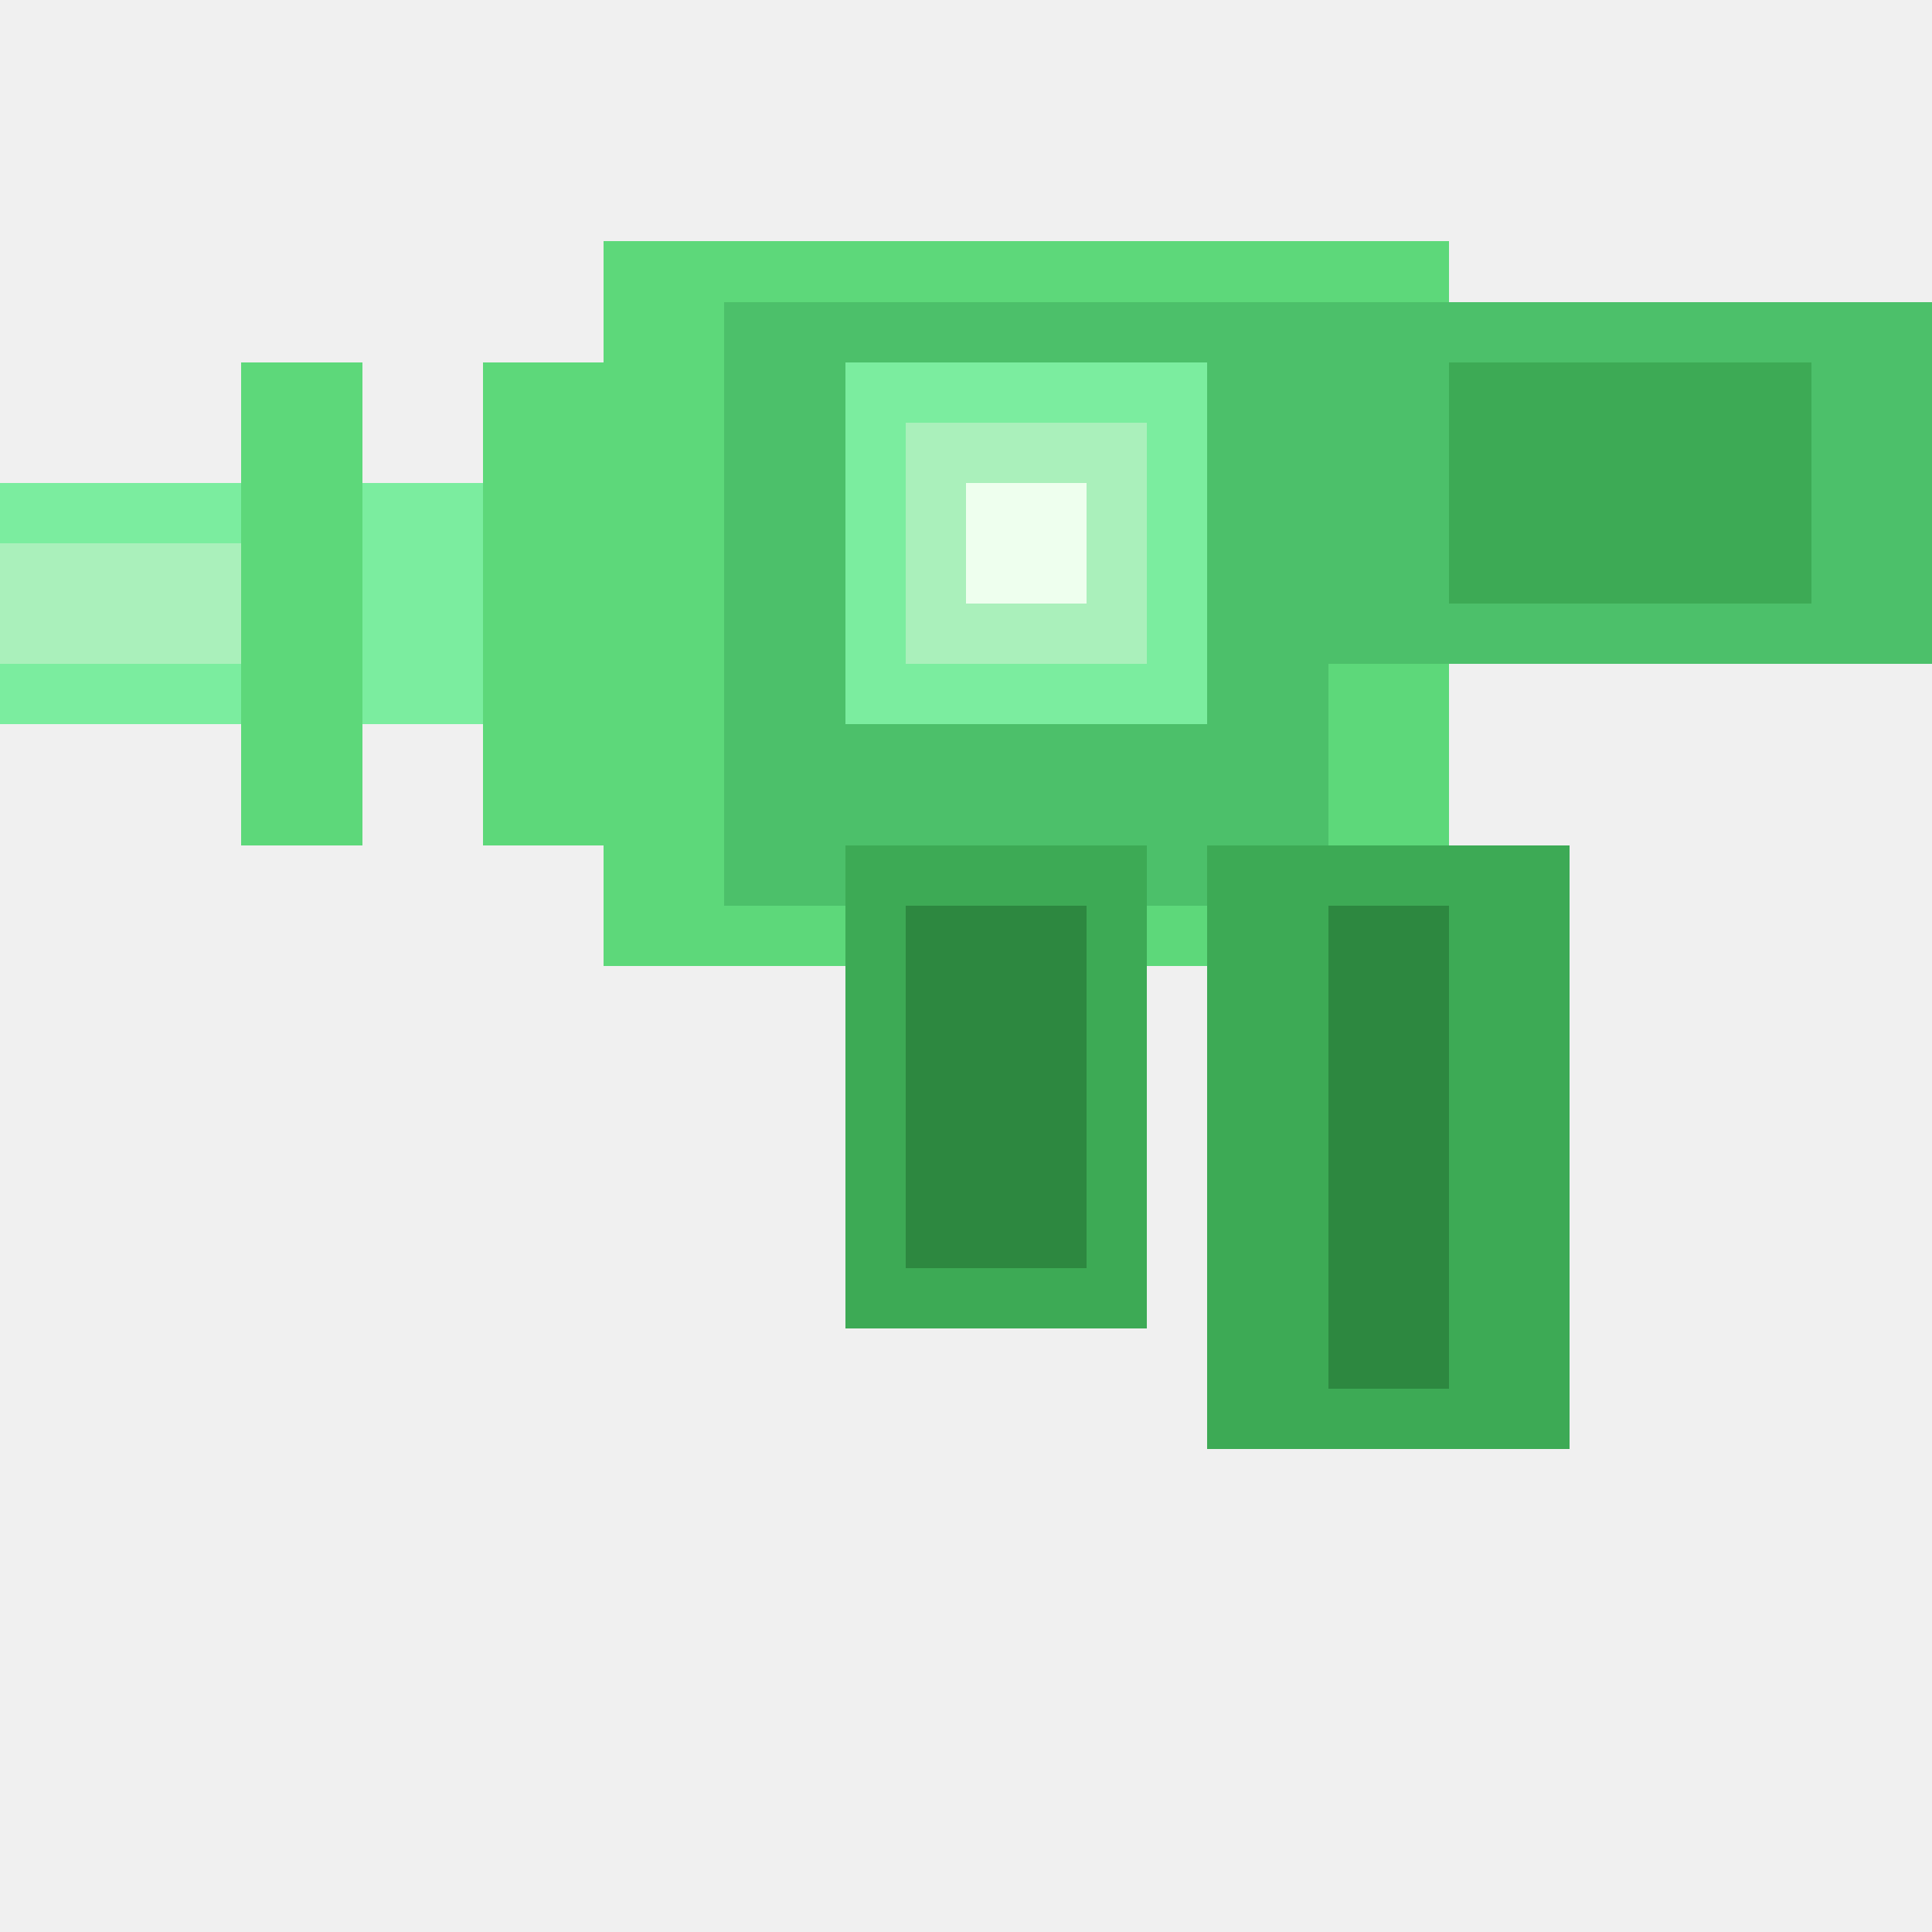
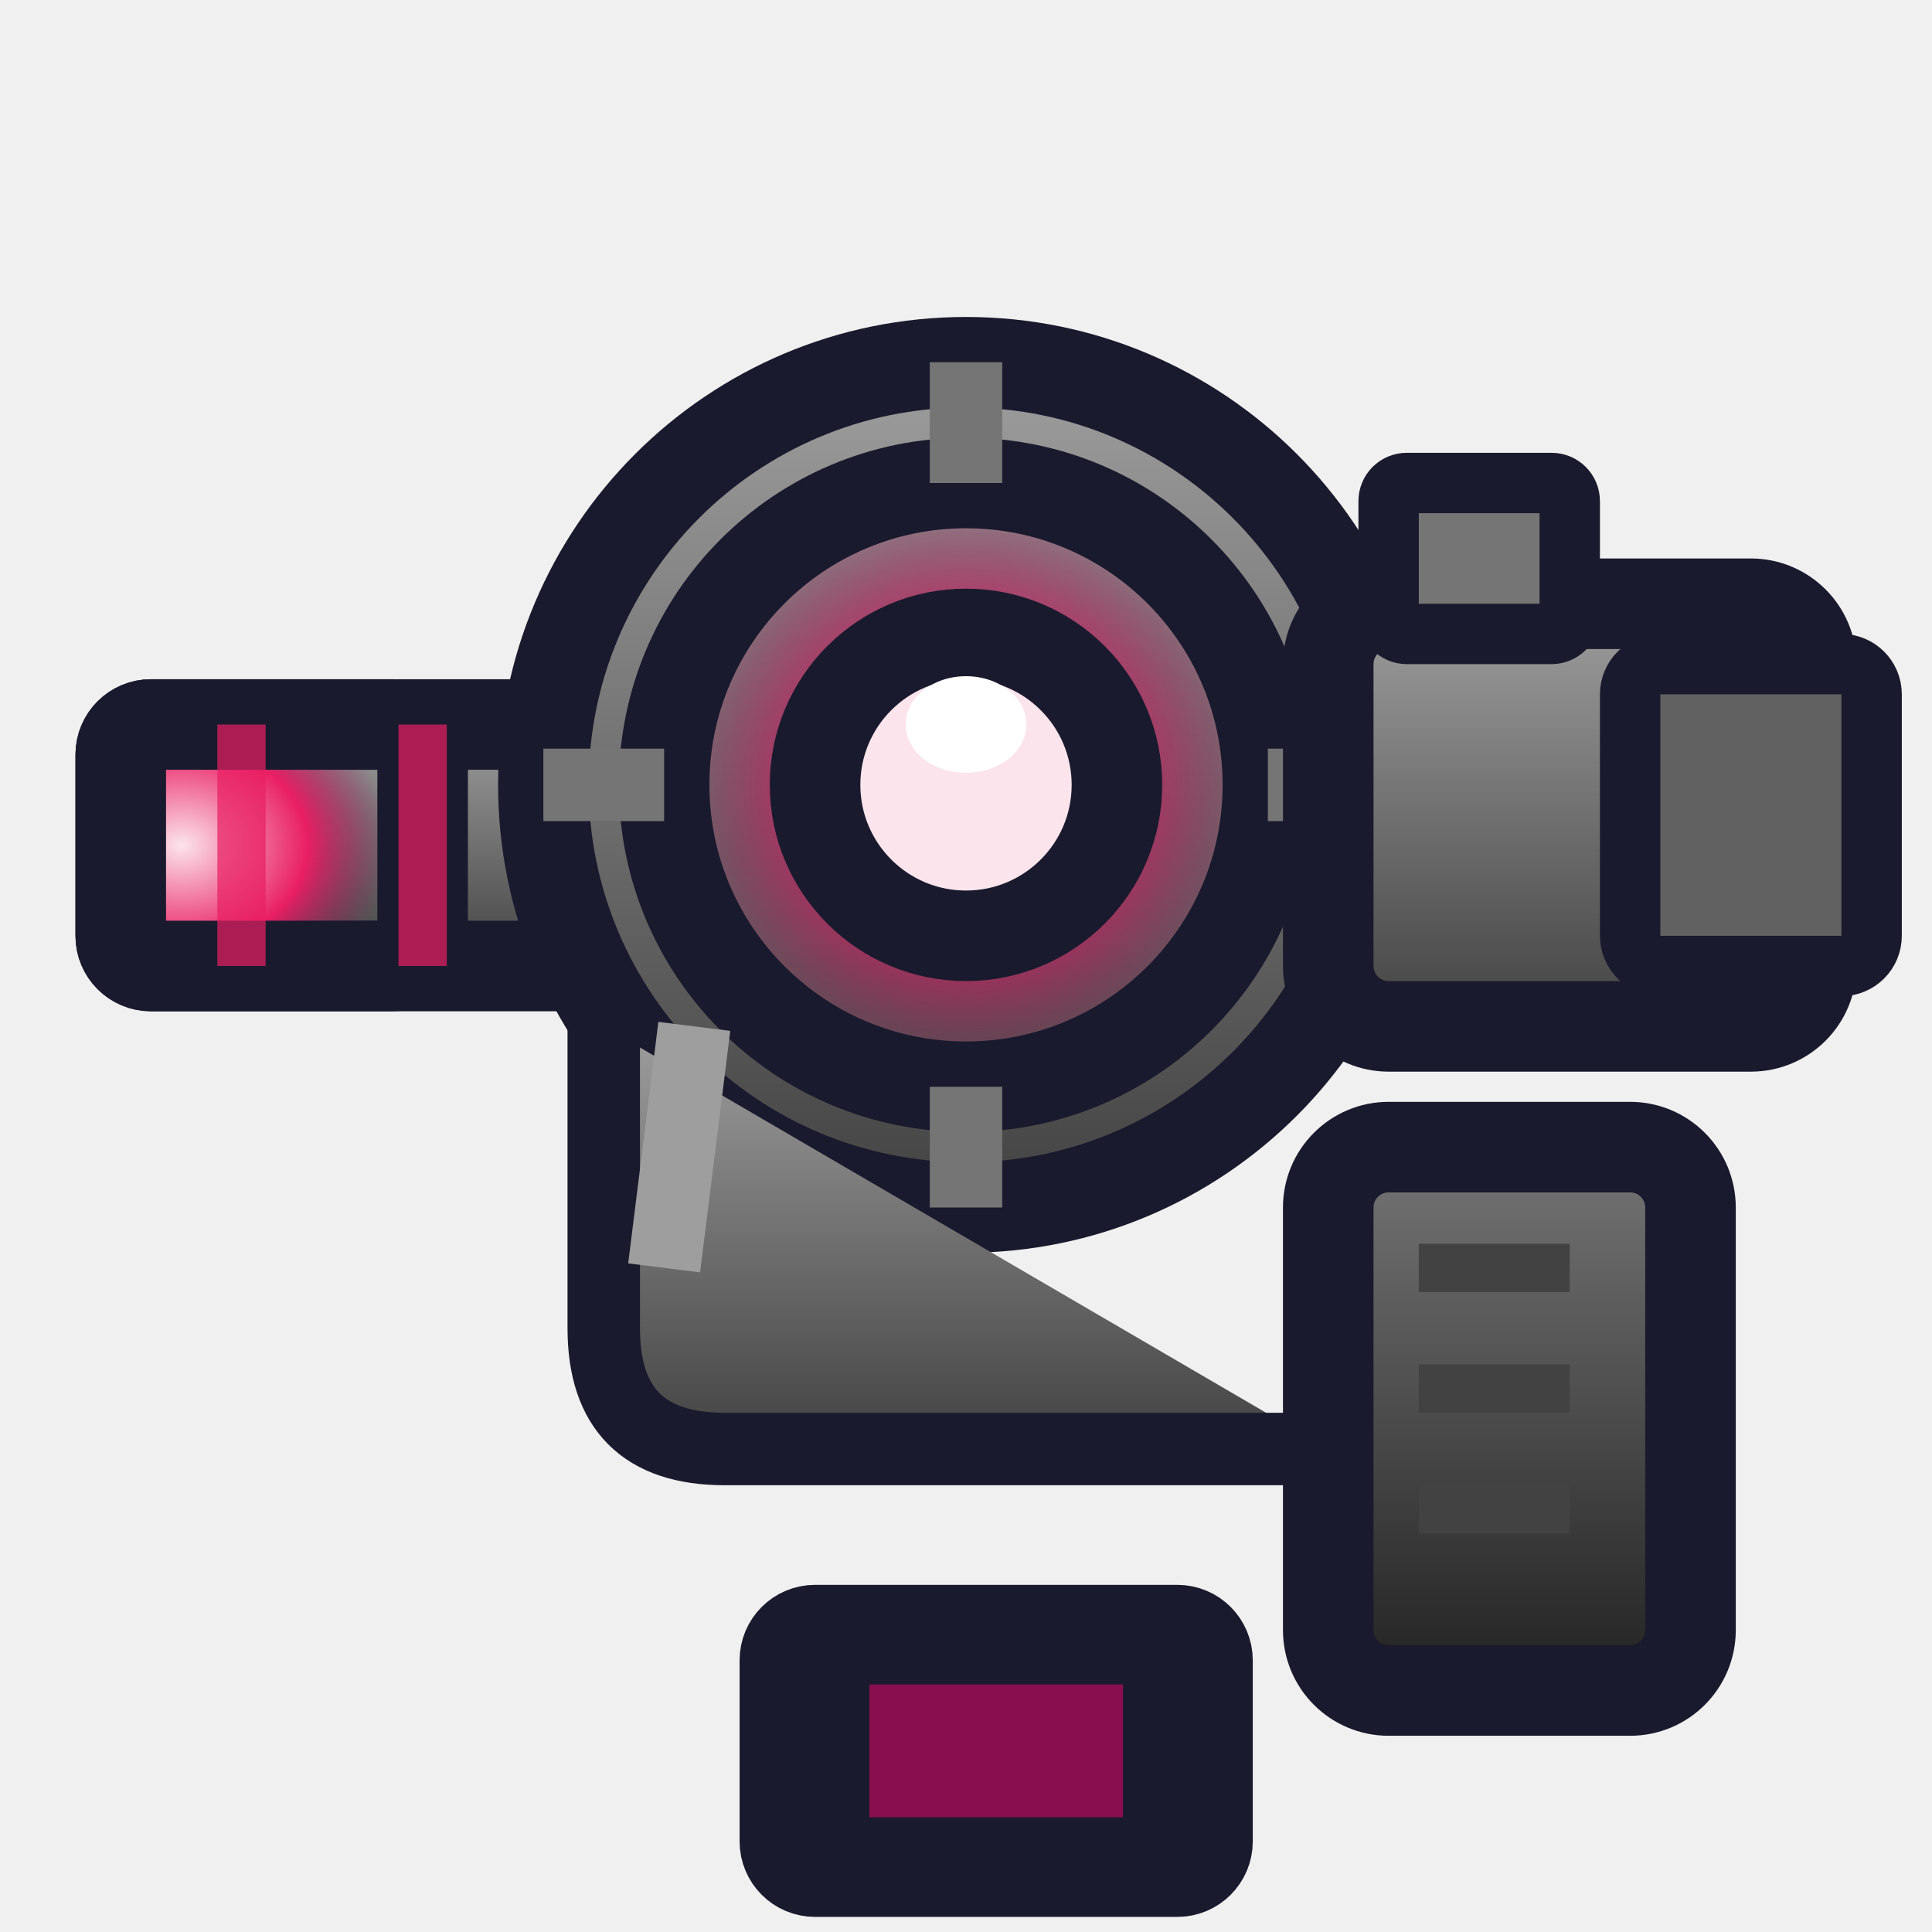
- <svg xmlns="http://www.w3.org/2000/svg" viewBox="0 0 32 32" width="32" height="32" shape-rendering="crispEdges">
-   <rect x="0" y="8" width="12" height="4" fill="#7bed9f" />
-   <rect x="0" y="9" width="4" height="2" fill="#aaf0bb" />
-   <rect x="4" y="6" width="2" height="8" fill="#5dd87a" />
-   <rect x="8" y="6" width="2" height="8" fill="#5dd87a" />
-   <rect x="10" y="4" width="14" height="12" fill="#5dd87a" />
-   <rect x="12" y="5" width="10" height="10" fill="#4cc06a" />
-   <rect x="14" y="6" width="6" height="6" fill="#7bed9f" />
-   <rect x="15" y="7" width="4" height="4" fill="#aaf0bb" />
-   <rect x="16" y="8" width="2" height="2" fill="#eeffee" />
-   <rect x="22" y="5" width="10" height="6" fill="#4cc06a" />
-   <rect x="24" y="6" width="6" height="4" fill="#3daa55" />
-   <rect x="20" y="14" width="6" height="10" fill="#3daa55" />
-   <rect x="22" y="15" width="2" height="8" fill="#2d8840" />
-   <rect x="14" y="14" width="5" height="8" fill="#3daa55" />
-   <rect x="15" y="15" width="3" height="6" fill="#2d8840" />
+ <svg xmlns="http://www.w3.org/2000/svg" viewBox="0 0 32 32" width="32" height="32" shape-rendering="geometricPrecision">
+   <defs>
+     <linearGradient id="plasma_body" x1="0" y1="0" x2="0" y2="1">
+       <stop offset="0%" stop-color="#9e9e9e" />
+       <stop offset="100%" stop-color="#424242" />
+     </linearGradient>
+     <linearGradient id="plasma_grip" x1="0" y1="0" x2="0" y2="1">
+       <stop offset="0%" stop-color="#757575" />
+       <stop offset="100%" stop-color="#212121" />
+     </linearGradient>
+     <radialGradient id="plasma_energy" cx="50%" cy="50%" r="50%">
+       <stop offset="0%" stop-color="#fce4ec" />
+       <stop offset="40%" stop-color="#e91e63" />
+       <stop offset="100%" stop-color="#880e4f" stop-opacity="0" />
+     </radialGradient>
+     <radialGradient id="plasma_muzzle" cx="20%" cy="50%" r="70%">
+       <stop offset="0%" stop-color="#fce4ec" />
+       <stop offset="60%" stop-color="#e91e63" />
+       <stop offset="100%" stop-color="#880e4f" stop-opacity="0" />
+     </radialGradient>
+   </defs>
+   <g stroke="#1a1a2e" stroke-width="1.5" stroke-linejoin="round" fill="none">
+     <rect x="2" y="12" width="8" height="4" rx="0.5" fill="url(#plasma_body)" />
+     <rect x="2" y="12" width="5" height="4" rx="0.5" fill="url(#plasma_muzzle)" />
+     <line x1="4" y1="12" x2="4" y2="16" stroke="#e91e63" stroke-width="0.8" stroke-opacity="0.7" />
+     <line x1="7" y1="12" x2="7" y2="16" stroke="#e91e63" stroke-width="0.8" stroke-opacity="0.7" />
+     <ellipse cx="16" cy="13" rx="7" ry="7" fill="url(#plasma_body)" />
+     <ellipse cx="16" cy="13" rx="5" ry="5" fill="url(#plasma_energy)" />
+     <ellipse cx="16" cy="13" rx="2.5" ry="2.5" fill="#fce4ec" />
+     <ellipse cx="16" cy="12" rx="1" ry="0.8" fill="#ffffff" stroke="none" />
+     <line x1="9" y1="13" x2="11" y2="13" stroke="#757575" stroke-width="1.2" />
+     <line x1="21" y1="13" x2="23" y2="13" stroke="#757575" stroke-width="1.2" />
+     <line x1="16" y1="6" x2="16" y2="8" stroke="#757575" stroke-width="1.2" />
+     <line x1="16" y1="18" x2="16" y2="20" stroke="#757575" stroke-width="1.2" />
+     <rect x="22" y="10" width="8" height="7" rx="1" fill="url(#plasma_body)" />
+     <rect x="27" y="11" width="4" height="5" rx="0.5" fill="#616161" stroke-width="1" />
+     <rect x="23" y="8" width="3" height="2.5" rx="0.3" fill="#757575" stroke-width="1" />
+     <rect x="22" y="19" width="6" height="9" rx="1" fill="url(#plasma_grip)" />
+     <line x1="23.5" y1="21" x2="26" y2="21" stroke="#424242" stroke-width="0.8" />
+     <line x1="23.5" y1="23" x2="26" y2="23" stroke="#424242" stroke-width="0.8" />
+     <line x1="23.5" y1="25" x2="26" y2="25" stroke="#424242" stroke-width="0.8" />
+     <path d="M10 17 L10 22 Q10 24 12 24 L22 24" fill="url(#plasma_body)" stroke-width="1.2" />
+     <line x1="11.5" y1="17" x2="11" y2="21" stroke="#9e9e9e" stroke-width="1.2" />
+     <rect x="13" y="27" width="7" height="4" rx="0.5" fill="url(#plasma_grip)" />
+     <rect x="14" y="27.5" width="5" height="3" rx="0.3" fill="#880e4f" stroke-width="0.8" />
+   </g>
</svg>
